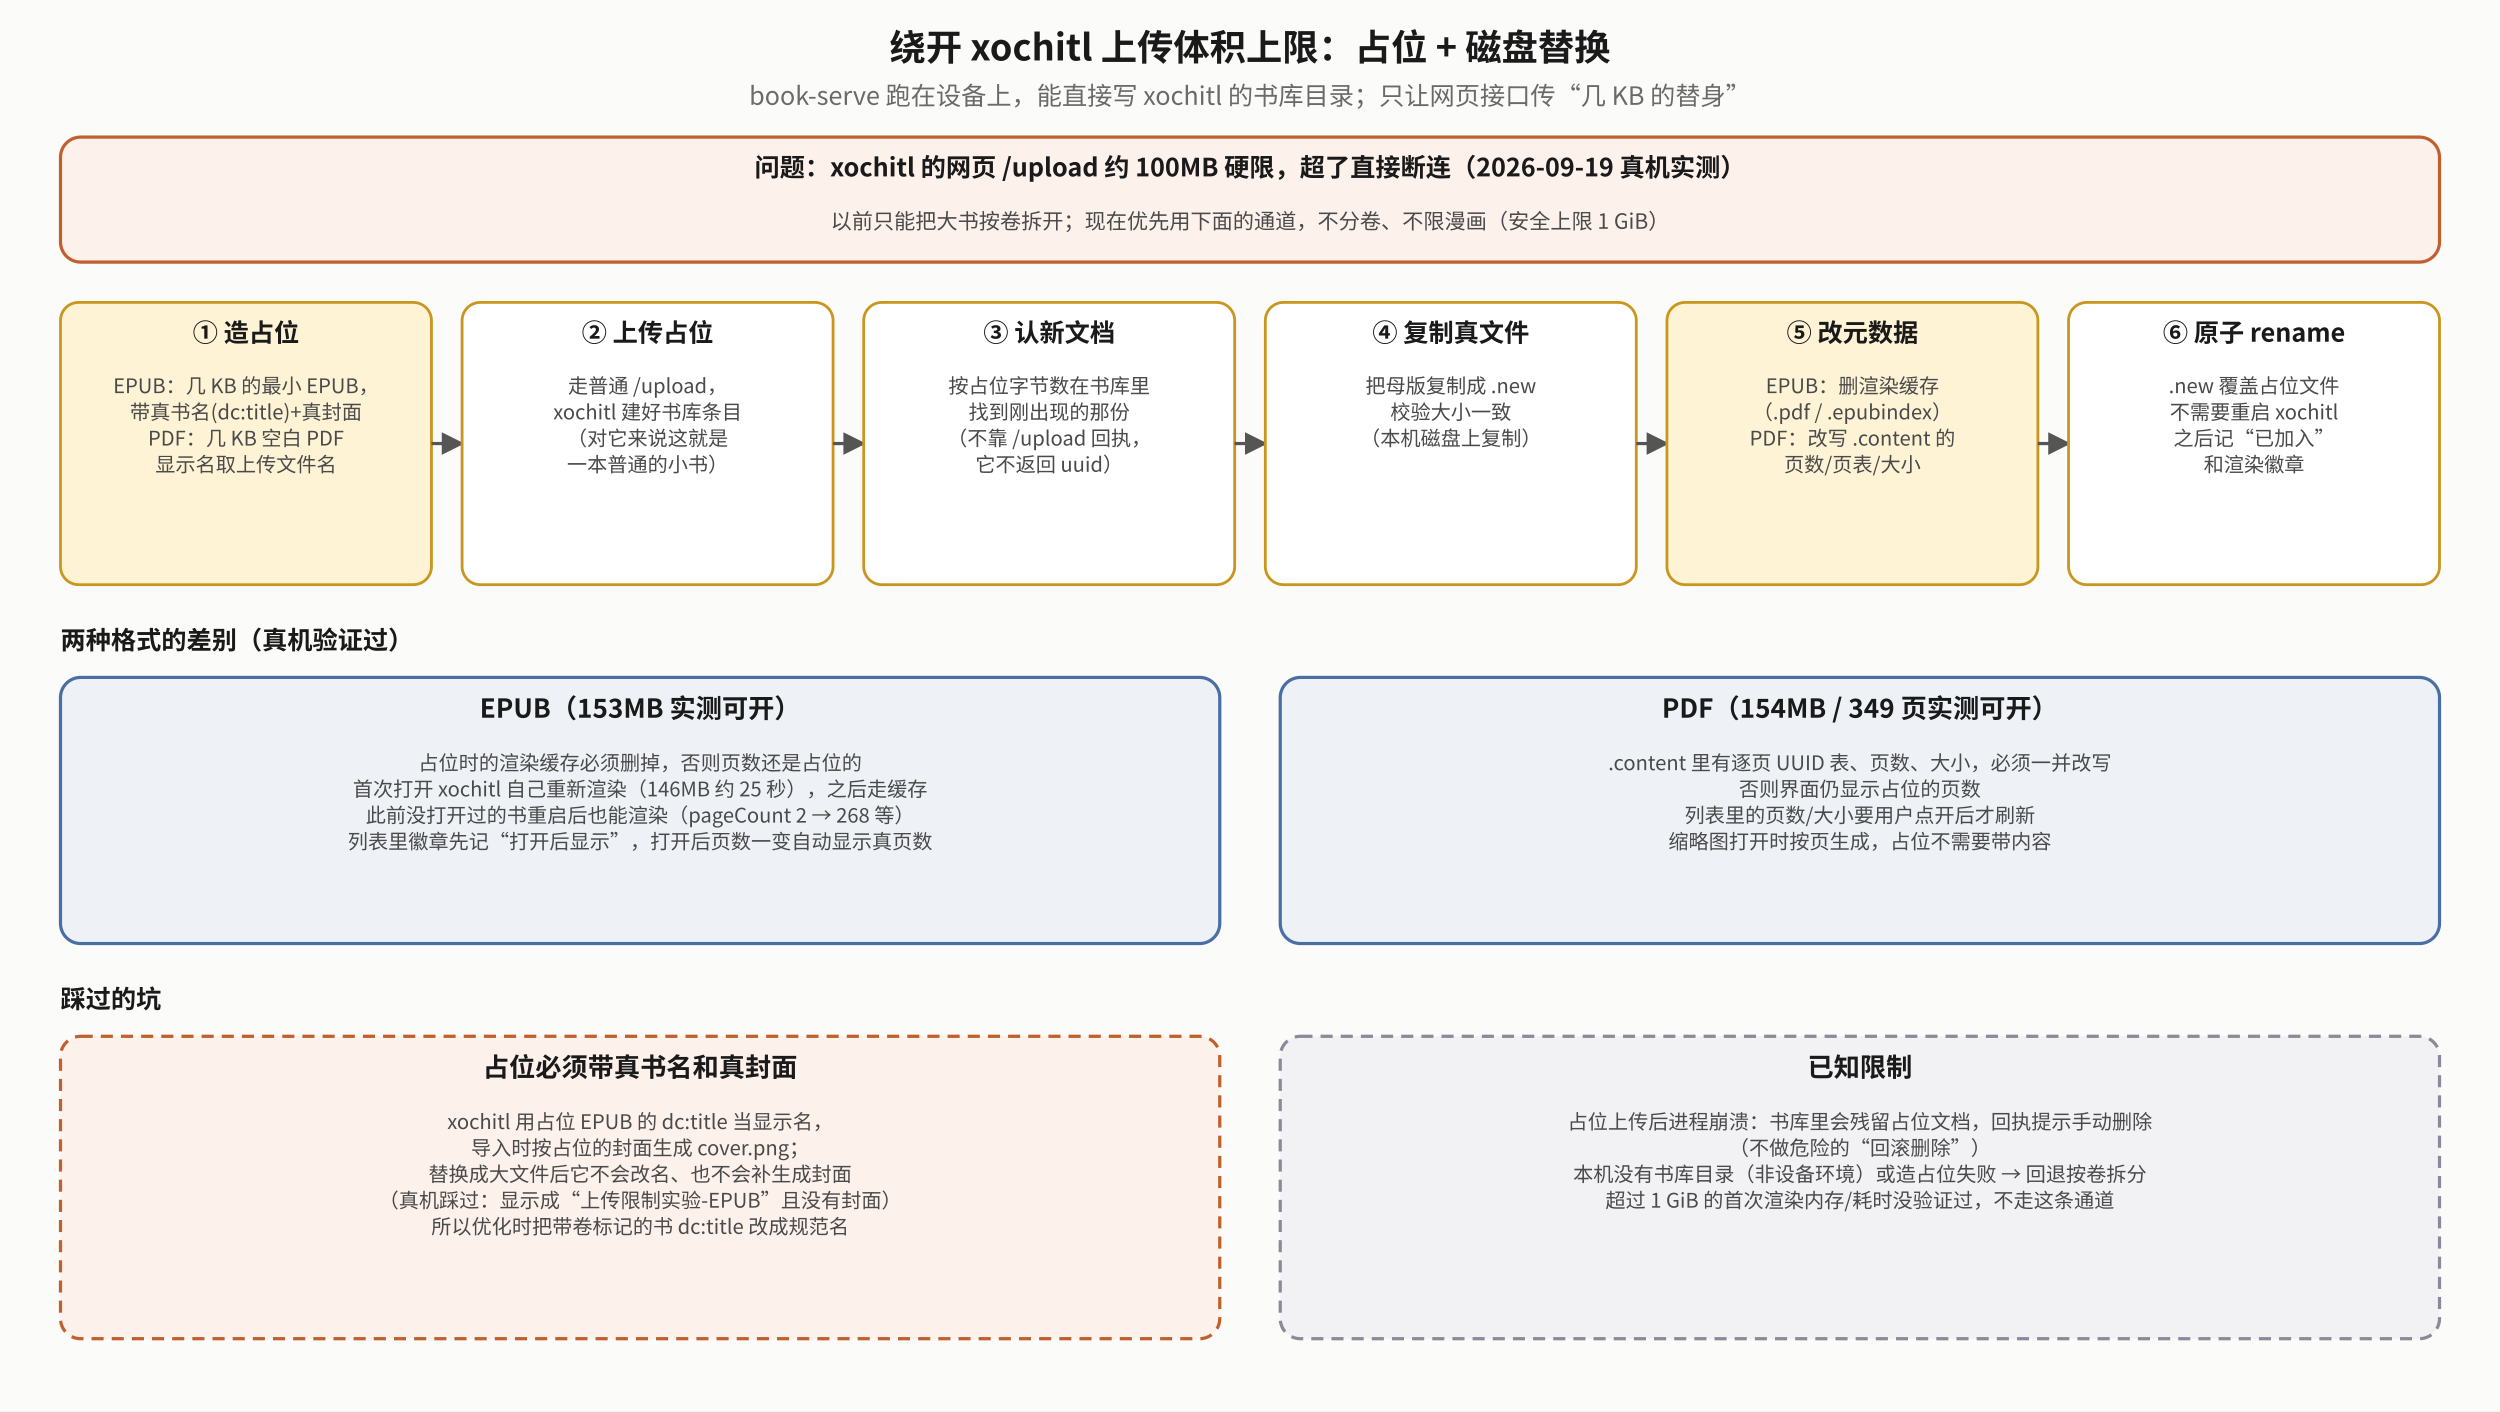
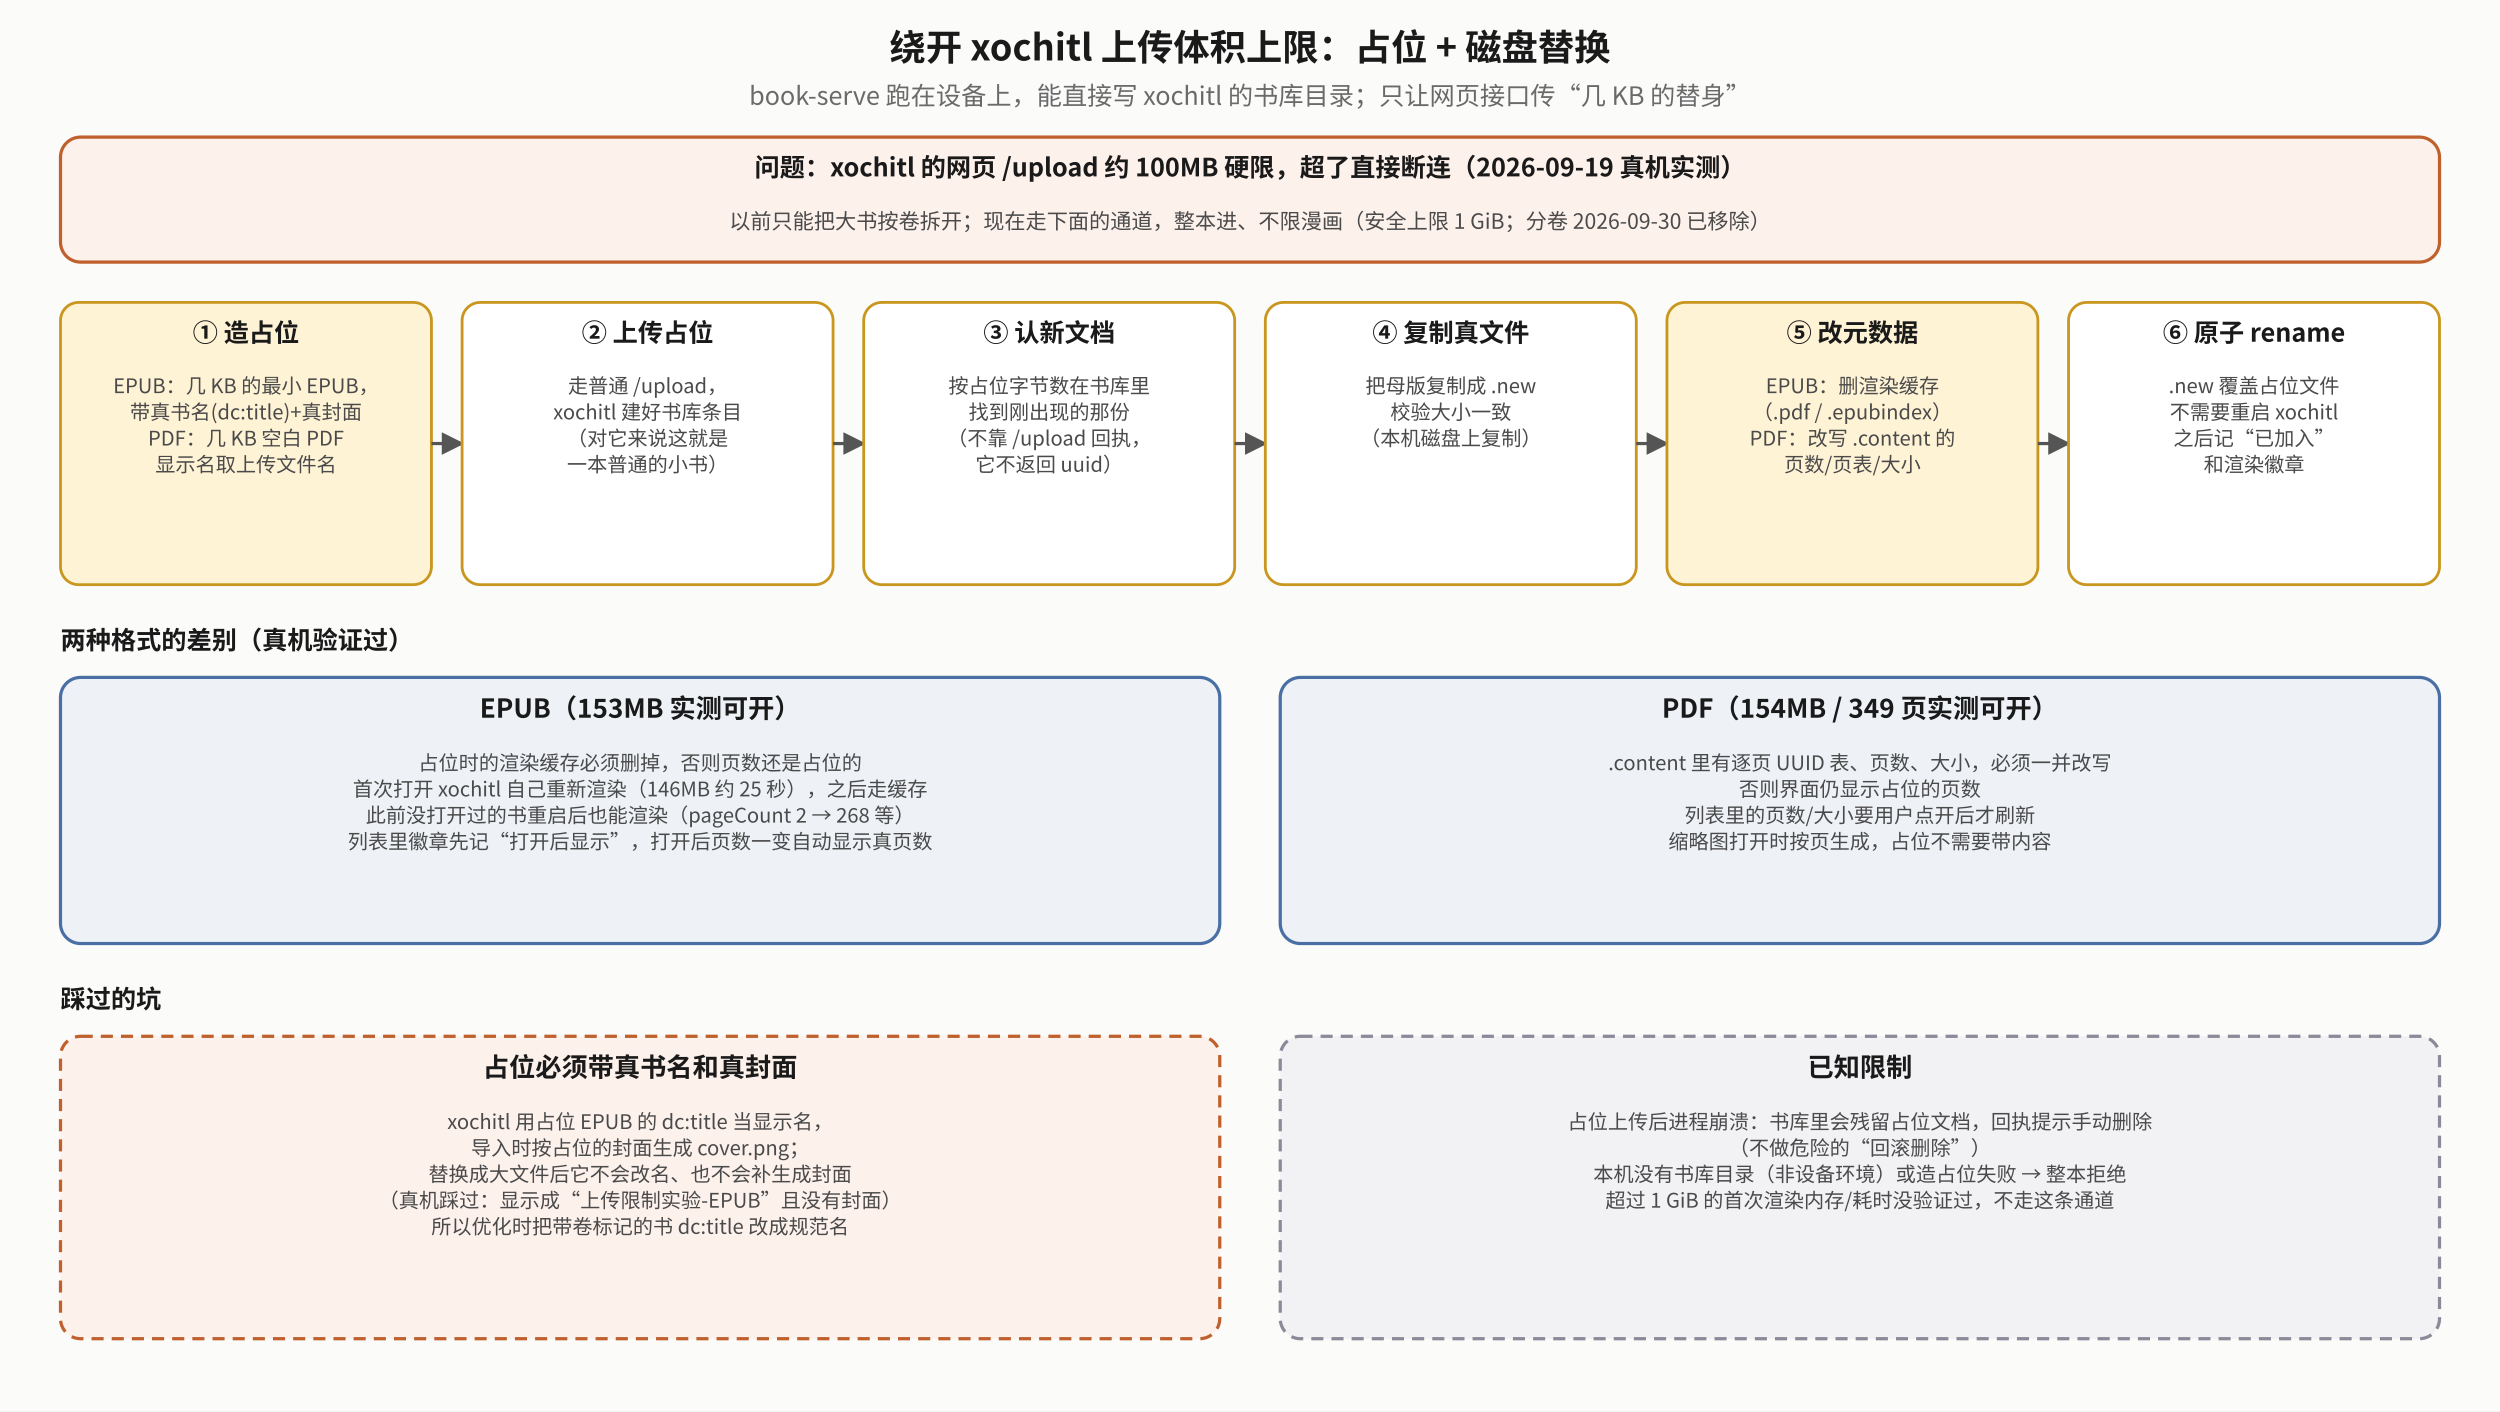
<svg xmlns="http://www.w3.org/2000/svg" viewBox="0 0 1240 700" font-family="Noto Sans CJK SC, sans-serif">
  <defs>
    <marker id="ub-a" viewBox="0 0 10 10" refX="9" refY="5" markerWidth="7" markerHeight="7" orient="auto-start-reverse">
      <path d="M0,0 L10,5 L0,10 z" fill="#555" />
    </marker>
    <marker id="ub-r" viewBox="0 0 10 10" refX="9" refY="5" markerWidth="7" markerHeight="7" orient="auto-start-reverse">
      <path d="M0,0 L10,5 L0,10 z" fill="#b0451f" />
    </marker>
    <marker id="ub-g" viewBox="0 0 10 10" refX="9" refY="5" markerWidth="7" markerHeight="7" orient="auto-start-reverse">
      <path d="M0,0 L10,5 L0,10 z" fill="#2f7d45" />
    </marker>
  </defs>
  <rect x="0" y="0" width="1240" height="700" fill="#fbfbfa" />
  <text x="620.0" y="30" text-anchor="middle" font-size="18" font-weight="bold" fill="#1a1a1a">绕开 xochitl 上传体积上限：占位 + 磁盘替换</text>
  <text x="620.0" y="52" text-anchor="middle" font-size="12.5" fill="#6a6a6a">book-serve 跑在设备上，能直接写 xochitl 的书库目录；只让网页接口传“几 KB 的替身”</text>
  <rect x="30" y="68" width="1180" height="62" rx="10" fill="#fdf1ec" stroke="#c0602d" stroke-width="1.6" />
  <text x="620.0" y="87.5" text-anchor="middle" font-size="12.5" font-weight="bold" fill="#1a1a1a">问题：xochitl 的网页 /upload 约 100MB 硬限，超了直接断连（2026-09-19 真机实测）</text>
-   <text x="620.0" y="113.5" text-anchor="middle" font-size="10.5" fill="#4a4a4a">以前只能把大书按卷拆开；现在优先用下面的通道，不分卷、不限漫画（安全上限 1 GiB）</text>
+   <text x="620.0" y="113.5" text-anchor="middle" font-size="10.5" fill="#4a4a4a">以前只能把大书按卷拆开；现在走下面的通道，整本进、不限漫画（安全上限 1 GiB；分卷 2026-09-30 已移除）</text>
  <rect x="30.0" y="150" width="184" height="140" rx="9" fill="#fff3d6" stroke="#c9971f" stroke-width="1.4" />
  <text x="122.0" y="169.5" text-anchor="middle" font-size="12.5" font-weight="bold" fill="#1a1a1a">① 造占位</text>
  <text x="122.0" y="195.0" text-anchor="middle" font-size="10" fill="#4a4a4a">EPUB：几 KB 的最小 EPUB，</text>
  <text x="122.0" y="208.0" text-anchor="middle" font-size="10" fill="#4a4a4a">带真书名(dc:title)+真封面</text>
  <text x="122.0" y="221.0" text-anchor="middle" font-size="10" fill="#4a4a4a">PDF：几 KB 空白 PDF</text>
  <text x="122.0" y="234.0" text-anchor="middle" font-size="10" fill="#4a4a4a">显示名取上传文件名</text>
  <polyline points="214.0,220 229.2,220" fill="none" stroke="#555" stroke-width="1.6" marker-end="url(#ub-a)" />
  <rect x="229.2" y="150" width="184" height="140" rx="9" fill="#ffffff" stroke="#c9971f" stroke-width="1.4" />
  <text x="321.2" y="169.5" text-anchor="middle" font-size="12.5" font-weight="bold" fill="#1a1a1a">② 上传占位</text>
  <text x="321.2" y="195.0" text-anchor="middle" font-size="10" fill="#4a4a4a">走普通 /upload，</text>
  <text x="321.2" y="208.0" text-anchor="middle" font-size="10" fill="#4a4a4a">xochitl 建好书库条目</text>
  <text x="321.2" y="221.0" text-anchor="middle" font-size="10" fill="#4a4a4a">（对它来说这就是</text>
  <text x="321.2" y="234.0" text-anchor="middle" font-size="10" fill="#4a4a4a">一本普通的小书）</text>
  <text x="321.2" y="247.0" text-anchor="middle" font-size="10" fill="#4a4a4a" />
  <polyline points="413.2,220 428.4,220" fill="none" stroke="#555" stroke-width="1.6" marker-end="url(#ub-a)" />
  <rect x="428.4" y="150" width="184" height="140" rx="9" fill="#ffffff" stroke="#c9971f" stroke-width="1.4" />
  <text x="520.4" y="169.5" text-anchor="middle" font-size="12.5" font-weight="bold" fill="#1a1a1a">③ 认新文档</text>
  <text x="520.4" y="195.0" text-anchor="middle" font-size="10" fill="#4a4a4a">按占位字节数在书库里</text>
  <text x="520.4" y="208.0" text-anchor="middle" font-size="10" fill="#4a4a4a">找到刚出现的那份</text>
  <text x="520.4" y="221.0" text-anchor="middle" font-size="10" fill="#4a4a4a">（不靠 /upload 回执，</text>
  <text x="520.4" y="234.0" text-anchor="middle" font-size="10" fill="#4a4a4a">它不返回 uuid）</text>
  <polyline points="612.4,220 627.6,220" fill="none" stroke="#555" stroke-width="1.6" marker-end="url(#ub-a)" />
  <rect x="627.6" y="150" width="184" height="140" rx="9" fill="#ffffff" stroke="#c9971f" stroke-width="1.4" />
  <text x="719.6" y="169.5" text-anchor="middle" font-size="12.5" font-weight="bold" fill="#1a1a1a">④ 复制真文件</text>
  <text x="719.6" y="195.0" text-anchor="middle" font-size="10" fill="#4a4a4a">把母版复制成 .new</text>
  <text x="719.6" y="208.0" text-anchor="middle" font-size="10" fill="#4a4a4a">校验大小一致</text>
  <text x="719.6" y="221.0" text-anchor="middle" font-size="10" fill="#4a4a4a">（本机磁盘上复制）</text>
  <text x="719.6" y="234.0" text-anchor="middle" font-size="10" fill="#4a4a4a" />
  <polyline points="811.6,220 826.8,220" fill="none" stroke="#555" stroke-width="1.6" marker-end="url(#ub-a)" />
  <rect x="826.8" y="150" width="184" height="140" rx="9" fill="#fff3d6" stroke="#c9971f" stroke-width="1.4" />
  <text x="918.8" y="169.5" text-anchor="middle" font-size="12.5" font-weight="bold" fill="#1a1a1a">⑤ 改元数据</text>
  <text x="918.8" y="195.0" text-anchor="middle" font-size="10" fill="#4a4a4a">EPUB：删渲染缓存</text>
  <text x="918.8" y="208.0" text-anchor="middle" font-size="10" fill="#4a4a4a">（.pdf / .epubindex）</text>
  <text x="918.8" y="221.0" text-anchor="middle" font-size="10" fill="#4a4a4a">PDF：改写 .content 的</text>
  <text x="918.8" y="234.0" text-anchor="middle" font-size="10" fill="#4a4a4a">页数/页表/大小</text>
  <polyline points="1010.8,220 1026.0,220" fill="none" stroke="#555" stroke-width="1.6" marker-end="url(#ub-a)" />
  <rect x="1026.0" y="150" width="184" height="140" rx="9" fill="#ffffff" stroke="#c9971f" stroke-width="1.4" />
  <text x="1118.0" y="169.5" text-anchor="middle" font-size="12.5" font-weight="bold" fill="#1a1a1a">⑥ 原子 rename</text>
  <text x="1118.0" y="195.0" text-anchor="middle" font-size="10" fill="#4a4a4a">.new 覆盖占位文件</text>
  <text x="1118.0" y="208.0" text-anchor="middle" font-size="10" fill="#4a4a4a">不需要重启 xochitl</text>
  <text x="1118.0" y="221.0" text-anchor="middle" font-size="10" fill="#4a4a4a">之后记“已加入”</text>
  <text x="1118.0" y="234.0" text-anchor="middle" font-size="10" fill="#4a4a4a">和渲染徽章</text>
  <text x="30" y="322" text-anchor="start" font-size="12.5" font-weight="bold" fill="#1a1a1a">两种格式的差别（真机验证过）</text>
  <rect x="30" y="336" width="575" height="132" rx="10" fill="#eef2f7" stroke="#4a6fa5" stroke-width="1.6" />
  <text x="317.5" y="356" text-anchor="middle" font-size="13" font-weight="bold" fill="#1a1a1a">EPUB（153MB 实测可开）</text>
  <text x="317.5" y="382" text-anchor="middle" font-size="10" fill="#4a4a4a">占位时的渲染缓存必须删掉，否则页数还是占位的</text>
  <text x="317.5" y="395" text-anchor="middle" font-size="10" fill="#4a4a4a">首次打开 xochitl 自己重新渲染（146MB 约 25 秒），之后走缓存</text>
  <text x="317.5" y="408" text-anchor="middle" font-size="10" fill="#4a4a4a">此前没打开过的书重启后也能渲染（pageCount 2 → 268 等）</text>
  <text x="317.5" y="421" text-anchor="middle" font-size="10" fill="#4a4a4a">列表里徽章先记“打开后显示”，打开后页数一变自动显示真页数</text>
  <rect x="635" y="336" width="575" height="132" rx="10" fill="#eef2f7" stroke="#4a6fa5" stroke-width="1.6" />
  <text x="922.5" y="356" text-anchor="middle" font-size="13" font-weight="bold" fill="#1a1a1a">PDF（154MB / 349 页实测可开）</text>
  <text x="922.5" y="382" text-anchor="middle" font-size="10" fill="#4a4a4a">.content 里有逐页 UUID 表、页数、大小，必须一并改写</text>
  <text x="922.5" y="395" text-anchor="middle" font-size="10" fill="#4a4a4a">否则界面仍显示占位的页数</text>
  <text x="922.5" y="408" text-anchor="middle" font-size="10" fill="#4a4a4a">列表里的页数/大小要用户点开后才刷新</text>
  <text x="922.5" y="421" text-anchor="middle" font-size="10" fill="#4a4a4a">缩略图打开时按页生成，占位不需要带内容</text>
  <text x="30" y="500" text-anchor="start" font-size="12.5" font-weight="bold" fill="#1a1a1a">踩过的坑</text>
  <rect x="30" y="514" width="575" height="150" rx="10" fill="#fdf1ec" stroke="#c0602d" stroke-width="1.6" stroke-dasharray="6 4" />
  <text x="317.5" y="534" text-anchor="middle" font-size="13" font-weight="bold" fill="#1a1a1a">占位必须带真书名和真封面</text>
  <text x="317.5" y="560" text-anchor="middle" font-size="10" fill="#4a4a4a">xochitl 用占位 EPUB 的 dc:title 当显示名，</text>
  <text x="317.5" y="573" text-anchor="middle" font-size="10" fill="#4a4a4a">导入时按占位的封面生成 cover.png；</text>
  <text x="317.5" y="586" text-anchor="middle" font-size="10" fill="#4a4a4a">替换成大文件后它不会改名、也不会补生成封面</text>
  <text x="317.5" y="599" text-anchor="middle" font-size="10" fill="#4a4a4a">（真机踩过：显示成“上传限制实验-EPUB”且没有封面）</text>
  <text x="317.5" y="612" text-anchor="middle" font-size="10" fill="#4a4a4a">所以优化时把带卷标记的书 dc:title 改成规范名</text>
  <rect x="635" y="514" width="575" height="150" rx="10" fill="#f2f2f5" stroke="#8a8a99" stroke-width="1.6" stroke-dasharray="6 4" />
  <text x="922.5" y="534" text-anchor="middle" font-size="13" font-weight="bold" fill="#1a1a1a">已知限制</text>
  <text x="922.5" y="560" text-anchor="middle" font-size="10" fill="#4a4a4a">占位上传后进程崩溃：书库里会残留占位文档，回执提示手动删除</text>
  <text x="922.5" y="573" text-anchor="middle" font-size="10" fill="#4a4a4a">（不做危险的“回滚删除”）</text>
-   <text x="922.5" y="586" text-anchor="middle" font-size="10" fill="#4a4a4a">本机没有书库目录（非设备环境）或造占位失败 → 回退按卷拆分</text>
+   <text x="922.5" y="586" text-anchor="middle" font-size="10" fill="#4a4a4a">本机没有书库目录（非设备环境）或造占位失败 → 整本拒绝</text>
  <text x="922.5" y="599" text-anchor="middle" font-size="10" fill="#4a4a4a">超过 1 GiB 的首次渲染内存/耗时没验证过，不走这条通道</text>
</svg>
